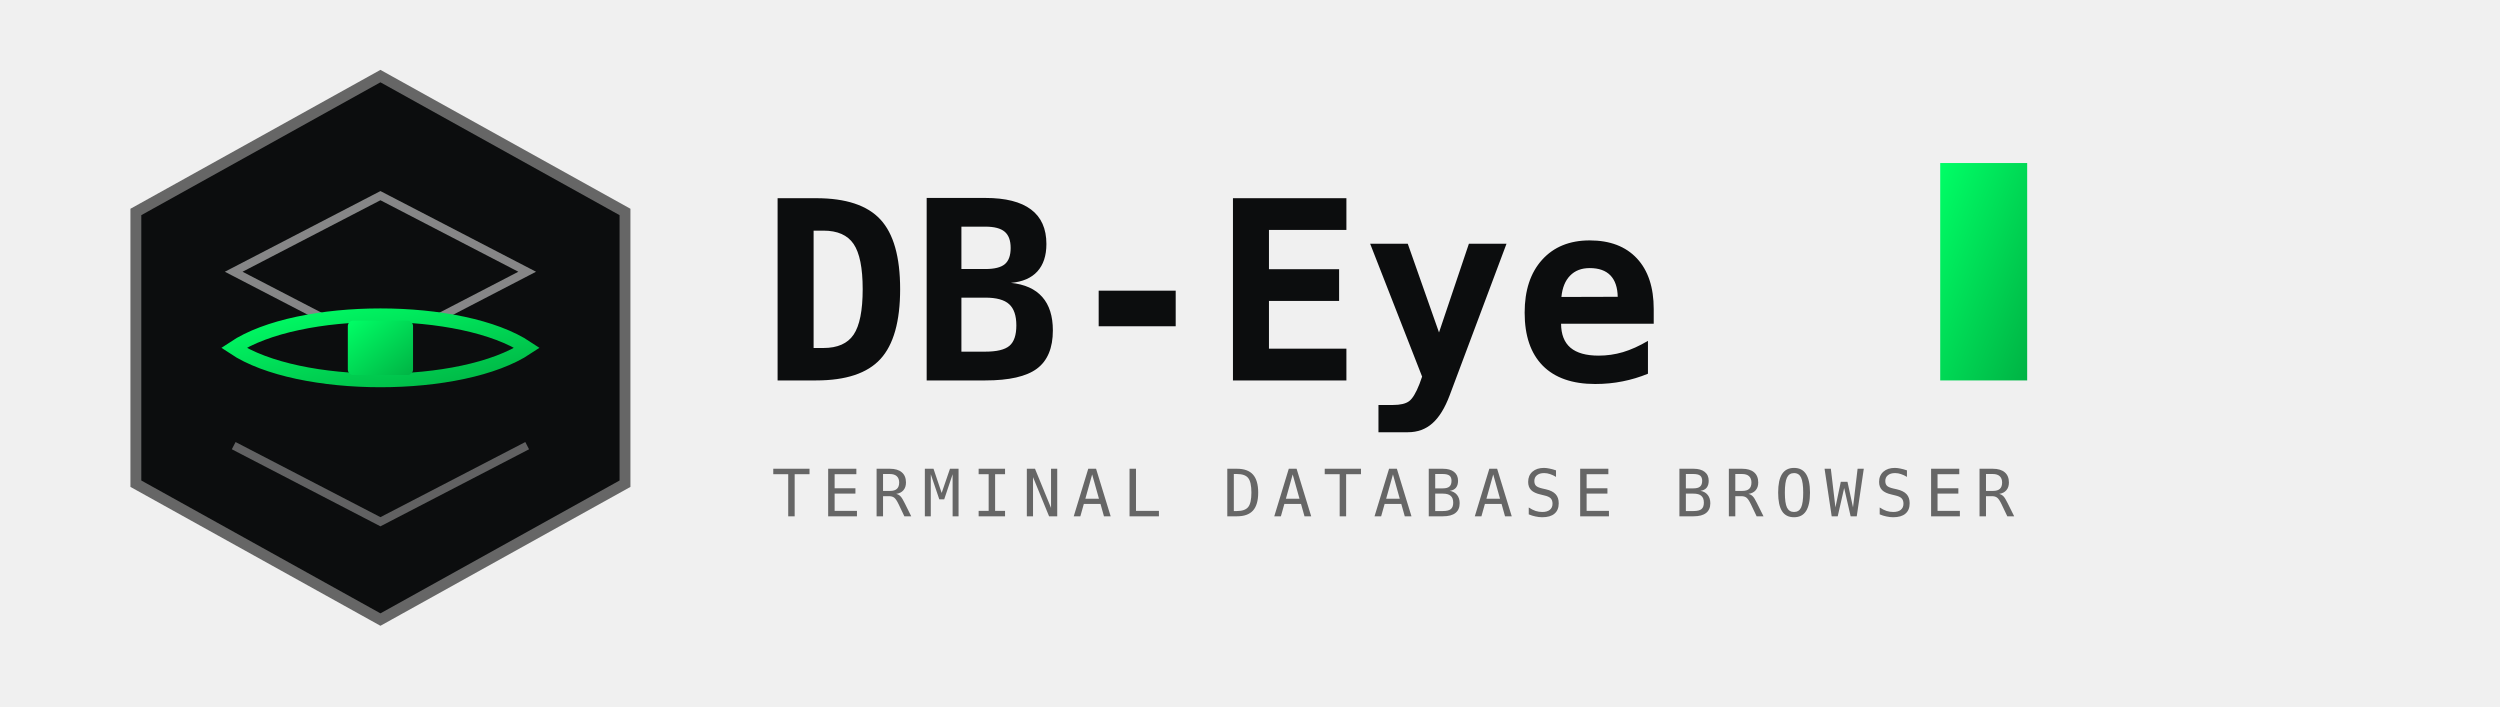
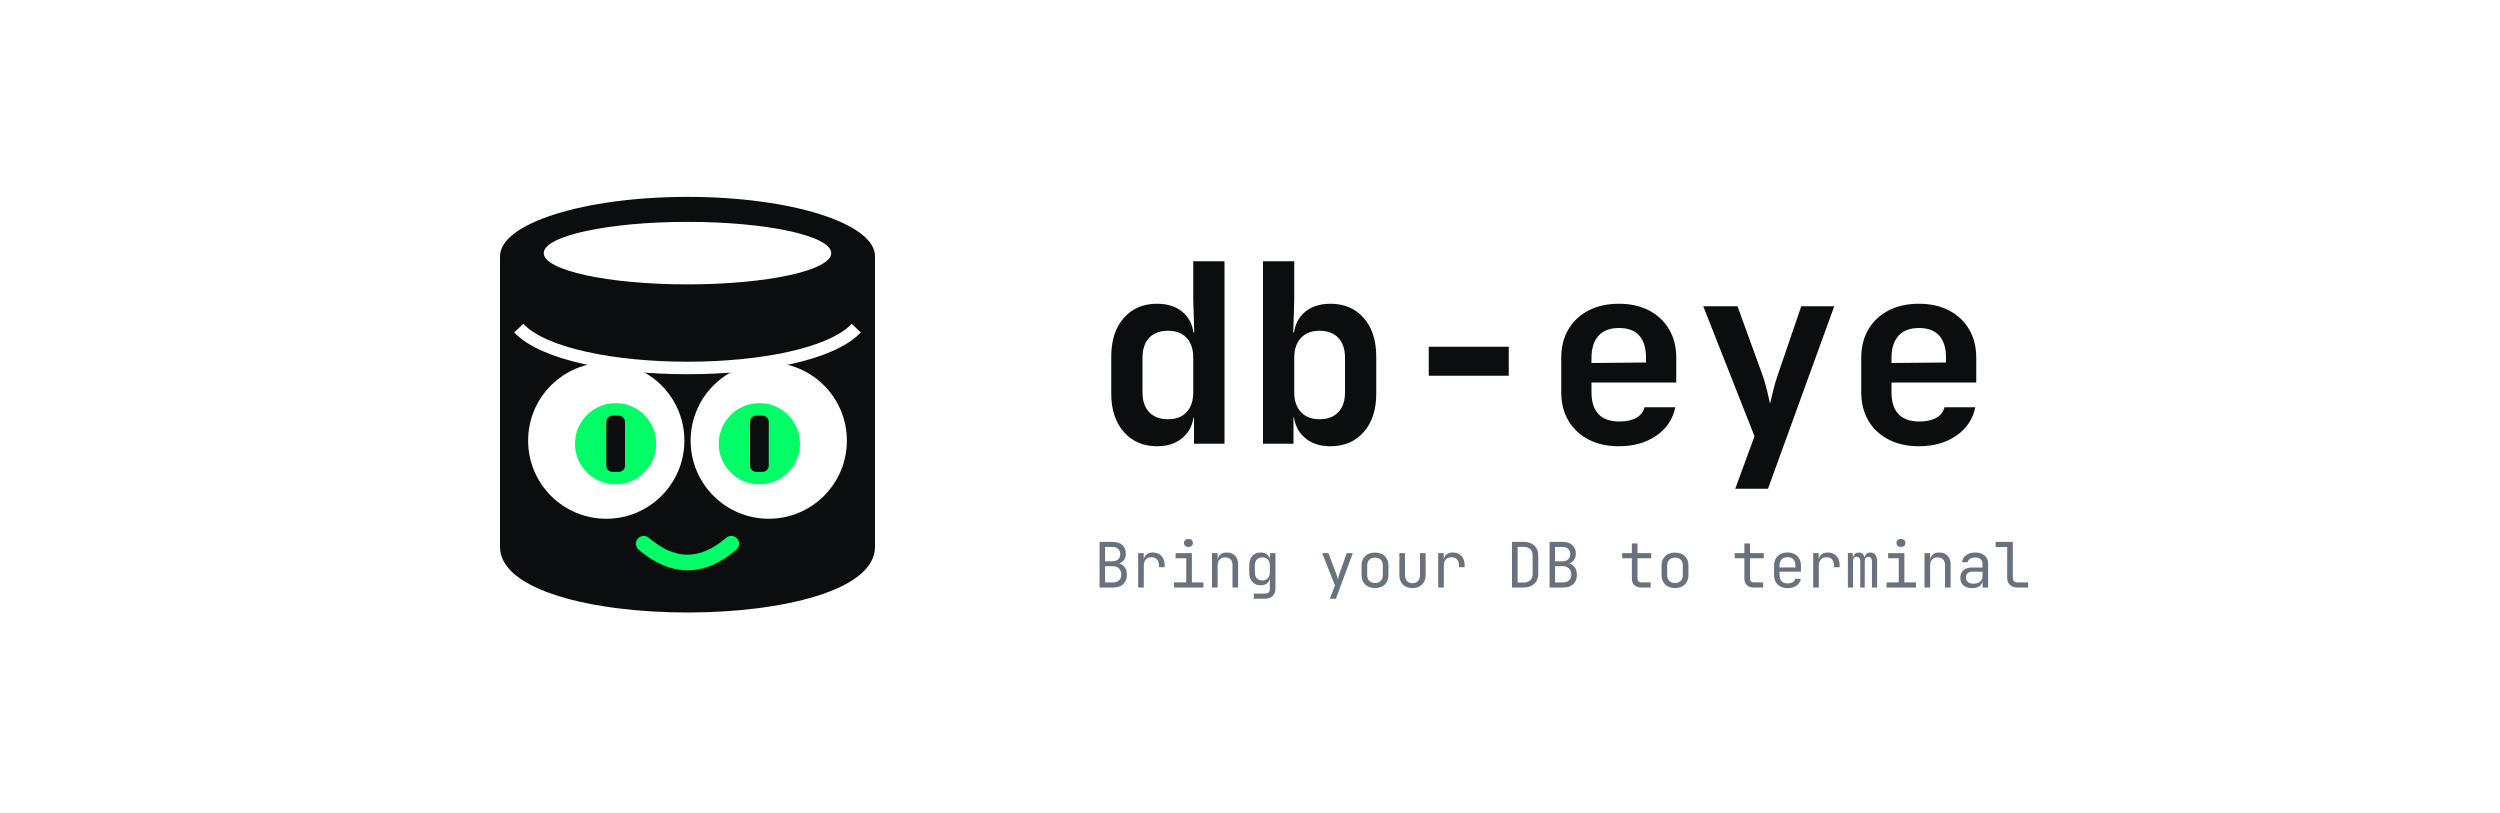
- <svg xmlns="http://www.w3.org/2000/svg" viewBox="0 0 460 130" width="460" height="130">
-   <defs>
-     <linearGradient id="green" x1="0%" y1="0%" x2="100%" y2="100%">
-       <stop offset="0%" stop-color="#00FF66" />
-       <stop offset="100%" stop-color="#00B344" />
-     </linearGradient>
-   </defs>
-   <g transform="translate(15, 10)">
-     <polygon points="55,4 100,29 100,79 55,104 10,79 10,29" fill="#0C0D0E" stroke="#666666" stroke-width="2" />
-     <path d="M 55 26 L 82 40 L 55 54 L 28 40 Z" fill="none" stroke="#FFFFFF" stroke-opacity="0.5" stroke-width="1.5" />
-     <path d="M 28 54 C 40 46 70 46 82 54 C 70 62 40 62 28 54 Z" fill="#0C0D0E" stroke="url(#green)" stroke-width="2.5" />
-     <rect x="49" y="49" width="12" height="10" rx="1" fill="url(#green)" />
-     <path d="M 28 72 L 55 86 L 82 72" fill="none" stroke="#FFFFFF" stroke-opacity="0.35" stroke-width="1.5" />
+ <svg xmlns="http://www.w3.org/2000/svg" width="800" height="260" viewBox="0 0 800 260" role="img" aria-labelledby="title desc">
+   <rect width="800" height="260" fill="white" />
+   <g transform="translate(140 50)">
+     <path d="M20 32V125C20 153 140 153 140 125V32Z" fill="#0C0D0E" />
+     <ellipse cx="80" cy="32" rx="60" ry="19" fill="#0C0D0E" />
+     <ellipse cx="80" cy="31" rx="46" ry="10" fill="white" />
+     <path d="M26 55C42 72 118 72 134 55" fill="none" stroke="white" stroke-width="4" />
+     <circle cx="54" cy="91" r="25" fill="white" />
+     <circle cx="106" cy="91" r="25" fill="white" />
+     <circle cx="57" cy="92" r="13" fill="#00FF66" />
+     <circle cx="103" cy="92" r="13" fill="#00FF66" />
+     <rect x="54" y="83" width="6" height="18" rx="2" fill="#0C0D0E" />
+     <rect x="100" y="83" width="6" height="18" rx="2" fill="#0C0D0E" />
+     <path d="M66 124Q80 136 94 124" fill="none" stroke="#00FF66" stroke-width="5" stroke-linecap="round" />
  </g>
-   <g transform="translate(140, 0)">
-     <text x="0" y="70" font-family="'JetBrains Mono', 'Fira Code', 'SF Mono', Consolas, monospace" font-weight="700" font-size="46" fill="#0C0D0E">DB-Eye</text>
-     <rect x="217" y="30" width="16" height="40" fill="url(#green)" />
-     <text x="2" y="95" font-family="'JetBrains Mono', 'Fira Code', 'SF Mono', Consolas, monospace" font-size="12" letter-spacing="2" fill="#666666">TERMINAL DATABASE BROWSER</text>
-   </g>
+   <path fill="#0C0D0E" d="M370.24 142.8Q363.68 142.8 359.64 138.24Q355.6 133.68 355.6 126.0V114.08Q355.6 106.32 359.6 101.76Q363.6 97.2 370.24 97.2Q375.68 97.2 378.88 100.24Q381.36 102.64 381.92 106.4H382.16L381.84 95.92V83.6H391.84V142.0H382.08V133.6H381.92Q381.36 137.36 378.88 139.68Q375.68 142.8 370.24 142.8ZM373.76 134.16Q377.6 134.16 379.72 131.88Q381.84 129.6 381.84 125.52V114.48Q381.84 110.4 379.72 108.12Q377.6 105.84 373.76 105.84Q369.92 105.84 367.76 108.08Q365.6 110.32 365.6 114.48V125.52Q365.6 129.68 367.76 131.92Q369.92 134.16 373.76 134.16ZM425.76 142.8Q420.32 142.8 417.12 139.68Q414.64 137.36 414.08 133.6H413.92V142.0H404.16V83.6H414.16V95.92L413.84 106.4H414.08Q414.64 102.64 417.12 100.24Q420.32 97.2 425.76 97.2Q432.4 97.2 436.4 101.76Q440.4 106.32 440.4 114.08V126.0Q440.4 133.68 436.4 138.24Q432.4 142.8 425.76 142.8ZM422.24 134.16Q426.08 134.16 428.24 131.92Q430.4 129.68 430.4 125.52V114.48Q430.4 110.32 428.24 108.08Q426.08 105.84 422.24 105.84Q418.48 105.84 416.32 108.12Q414.16 110.4 414.16 114.48V125.52Q414.16 129.6 416.32 131.88Q418.48 134.16 422.24 134.16ZM457.2 120.24V110.96H482.8V120.24ZM518.08 142.8Q512.48 142.8 508.32 140.64Q504.16 138.48 501.88 134.6Q499.6 130.72 499.6 125.52V114.48Q499.6 109.28 501.88 105.4Q504.16 101.52 508.32 99.36Q512.48 97.2 518.08 97.2Q523.6 97.2 527.72 99.36Q531.84 101.52 534.12 105.4Q536.4 109.28 536.4 114.48V122.4H509.28V125.52Q509.28 130.16 511.52 132.52Q513.76 134.88 518.16 134.88Q521.52 134.88 523.6 133.72Q525.68 132.56 526.24 130.32H536.08Q534.96 136.0 530.04 139.4Q525.12 142.8 518.08 142.8ZM526.72 116.0V114.4Q526.72 109.84 524.56 107.4Q522.4 104.96 518.08 104.96Q513.76 104.96 511.52 107.44Q509.28 109.92 509.28 114.48V116.16ZM555.28 156.4 561.44 139.6 545.04 98.0H556.0L564.16 120.48Q564.8 122.32 565.44 124.92Q566.08 127.52 566.4 129.2Q566.8 127.52 567.44 124.92Q568.08 122.32 568.72 120.48L576.4 98.0H586.96L565.76 156.4ZM614.08 142.8Q608.48 142.8 604.32 140.64Q600.16 138.48 597.88 134.6Q595.6 130.72 595.6 125.52V114.48Q595.6 109.28 597.88 105.4Q600.16 101.52 604.32 99.36Q608.48 97.2 614.08 97.2Q619.6 97.2 623.72 99.36Q627.84 101.52 630.12 105.4Q632.4 109.28 632.4 114.48V122.4H605.28V125.52Q605.28 130.16 607.52 132.52Q609.76 134.88 614.16 134.88Q617.52 134.88 619.6 133.72Q621.68 132.56 622.24 130.32H632.08Q630.96 136.0 626.04 139.4Q621.12 142.8 614.08 142.8ZM622.72 116.0V114.4Q622.72 109.84 620.56 107.4Q618.4 104.96 614.08 104.96Q609.76 104.96 607.52 107.44Q605.28 109.92 605.28 114.48V116.16Z" />
+   <path fill="#68717C" d="M351.86 188.0V173.4H356.0Q358.0 173.4 359.13 174.4Q360.26 175.4 360.26 177.18Q360.26 178.18 359.84 178.92Q359.42 179.66 358.66 180.06Q358.38 180.2 358.08 180.28Q358.46 180.4 358.82 180.58Q359.66 181.04 360.13 181.9Q360.6 182.76 360.6 183.94Q360.6 185.18 360.08 186.1Q359.56 187.02 358.6 187.51Q357.64 188.0 356.3 188.0ZM353.62 186.38H356.1Q357.36 186.38 358.09 185.71Q358.82 185.04 358.82 183.88Q358.82 182.68 358.09 181.93Q357.36 181.18 356.1 181.18H353.62ZM353.62 179.62H355.98Q357.14 179.62 357.81 179.0Q358.48 178.38 358.48 177.32Q358.48 176.26 357.82 175.64Q357.16 175.02 356.0 175.02H353.62ZM364.22 188.0V177.0H365.98V178.96Q366.18 178.2 366.6 177.7Q367.36 176.8 368.88 176.8Q370.62 176.8 371.65 177.89Q372.68 178.98 372.68 180.84V181.5H370.88V181.0Q370.88 179.7 370.25 179.01Q369.62 178.32 368.46 178.32Q367.32 178.32 366.67 179.02Q366.02 179.72 366.02 181.0V188.0ZM375.7 188.0V186.36H379.6V178.64H376.2V177.0H381.4V186.36H385.1V188.0ZM380.3 175.02Q379.64 175.02 379.26 174.68Q378.88 174.34 378.88 173.76Q378.88 173.16 379.26 172.81Q379.64 172.46 380.3 172.46Q380.96 172.46 381.34 172.81Q381.72 173.16 381.72 173.76Q381.72 174.34 381.34 174.68Q380.96 175.02 380.3 175.02ZM387.84 188.0V177.0H389.64V179.1H389.66Q389.78 178.1 390.42 177.5Q391.2 176.8 392.58 176.8Q394.24 176.8 395.22 177.82Q396.2 178.84 396.2 180.6V188.0H394.4V180.8Q394.4 179.62 393.77 178.99Q393.14 178.36 392.06 178.36Q390.94 178.36 390.29 179.04Q389.64 179.72 389.64 181.0V188.0ZM401.22 191.6V189.96H404.72Q405.56 189.96 405.95 189.58Q406.34 189.2 406.34 188.4V187.0L406.38 185.0H406.34Q406.26 185.98 405.56 186.6Q404.76 187.3 403.42 187.3Q401.72 187.3 400.74 186.19Q399.76 185.08 399.76 183.2V180.88Q399.76 179.0 400.74 177.9Q401.72 176.8 403.42 176.8Q404.76 176.8 405.56 177.5Q406.26 178.12 406.34 179.1H406.36V177.0H408.14V188.4Q408.14 189.88 407.23 190.74Q406.32 191.6 404.7 191.6ZM403.96 185.74Q405.08 185.74 405.72 185.04Q406.36 184.34 406.36 183.1V181.0Q406.36 179.76 405.72 179.06Q405.08 178.36 403.96 178.36Q402.82 178.36 402.19 179.04Q401.56 179.72 401.56 181.0V183.1Q401.56 184.38 402.19 185.06Q402.82 185.74 403.96 185.74ZM425.56 191.6 427.18 187.32 423.1 177.0H425.1L427.66 183.8Q427.8 184.14 427.92 184.61Q428.04 185.08 428.12 185.4Q428.2 185.08 428.32 184.61Q428.44 184.14 428.56 183.8L430.96 177.0H432.9L427.48 191.6ZM440.0 188.16Q438.68 188.16 437.72 187.66Q436.76 187.16 436.23 186.21Q435.7 185.26 435.7 183.96V181.04Q435.7 179.72 436.23 178.78Q436.76 177.84 437.72 177.34Q438.68 176.84 440.0 176.84Q441.32 176.84 442.28 177.34Q443.24 177.84 443.77 178.78Q444.3 179.72 444.3 181.02V183.96Q444.3 185.26 443.77 186.21Q443.24 187.16 442.28 187.66Q441.32 188.16 440.0 188.16ZM440.0 186.56Q441.18 186.56 441.84 185.9Q442.5 185.24 442.5 183.96V181.04Q442.5 179.76 441.84 179.1Q441.18 178.44 440.0 178.44Q438.84 178.44 438.17 179.1Q437.5 179.76 437.5 181.04V183.96Q437.5 185.24 438.17 185.9Q438.84 186.56 440.0 186.56ZM451.98 188.2Q450.08 188.2 448.94 187.07Q447.8 185.94 447.8 184.0V177.0H449.6V184.0Q449.6 185.24 450.24 185.93Q450.88 186.62 451.98 186.62Q453.1 186.62 453.75 185.93Q454.4 185.24 454.4 184.0V177.0H456.2V184.0Q456.2 185.94 455.04 187.07Q453.88 188.2 451.98 188.2ZM460.22 188.0V177.0H461.98V178.96Q462.18 178.2 462.6 177.7Q463.36 176.8 464.88 176.8Q466.62 176.8 467.65 177.89Q468.68 178.98 468.68 180.84V181.5H466.88V181.0Q466.88 179.7 466.25 179.01Q465.62 178.32 464.46 178.32Q463.32 178.32 462.67 179.02Q462.02 179.72 462.02 181.0V188.0ZM483.84 188.0V173.4H487.62Q489.04 173.4 490.07 173.94Q491.1 174.48 491.67 175.46Q492.24 176.44 492.24 177.78V183.6Q492.24 184.94 491.67 185.93Q491.1 186.92 490.07 187.46Q489.04 188.0 487.62 188.0ZM485.64 186.4H487.62Q488.94 186.4 489.69 185.66Q490.44 184.92 490.44 183.6V177.78Q490.44 176.48 489.69 175.74Q488.94 175.0 487.62 175.0H485.64ZM495.86 188.0V173.4H500.0Q502.0 173.4 503.13 174.4Q504.26 175.4 504.26 177.18Q504.26 178.18 503.84 178.92Q503.42 179.66 502.66 180.06Q502.38 180.2 502.08 180.28Q502.46 180.4 502.82 180.58Q503.66 181.04 504.13 181.9Q504.6 182.76 504.6 183.94Q504.6 185.18 504.08 186.1Q503.56 187.02 502.6 187.51Q501.64 188.0 500.3 188.0ZM497.62 186.38H500.1Q501.36 186.38 502.09 185.71Q502.82 185.04 502.82 183.88Q502.82 182.68 502.09 181.93Q501.36 181.18 500.1 181.18H497.62ZM497.62 179.62H499.98Q501.14 179.62 501.81 179.0Q502.48 178.38 502.48 177.32Q502.48 176.26 501.82 175.64Q501.16 175.02 500.0 175.02H497.62ZM525.2 188.0Q523.78 188.0 522.99 187.24Q522.2 186.48 522.2 185.1V178.64H519.1V177.0H522.2V173.9H524.0V177.0H528.4V178.64H524.0V185.1Q524.0 186.36 525.2 186.36H528.2V188.0ZM536.0 188.16Q534.68 188.16 533.72 187.66Q532.76 187.16 532.23 186.21Q531.7 185.26 531.7 183.96V181.04Q531.7 179.72 532.23 178.78Q532.76 177.84 533.72 177.34Q534.68 176.84 536.0 176.84Q537.32 176.84 538.28 177.34Q539.24 177.84 539.77 178.78Q540.3 179.72 540.3 181.02V183.96Q540.3 185.26 539.77 186.21Q539.24 187.16 538.28 187.66Q537.32 188.16 536.0 188.16ZM536.0 186.56Q537.18 186.56 537.84 185.9Q538.5 185.24 538.5 183.96V181.04Q538.5 179.76 537.84 179.1Q537.18 178.44 536.0 178.44Q534.84 178.44 534.17 179.1Q533.5 179.76 533.5 181.04V183.96Q533.5 185.24 534.17 185.9Q534.84 186.56 536.0 186.56ZM561.2 188.0Q559.78 188.0 558.99 187.24Q558.2 186.48 558.2 185.1V178.64H555.1V177.0H558.2V173.9H560.0V177.0H564.4V178.64H560.0V185.1Q560.0 186.36 561.2 186.36H564.2V188.0ZM572.0 188.2Q570.7 188.2 569.73 187.68Q568.76 187.16 568.23 186.21Q567.7 185.26 567.7 184.0V181.0Q567.7 179.72 568.23 178.78Q568.76 177.84 569.73 177.32Q570.7 176.8 572.0 176.8Q573.3 176.8 574.27 177.32Q575.24 177.84 575.77 178.78Q576.3 179.72 576.3 181.0V182.94H569.46V184.0Q569.46 185.3 570.12 185.99Q570.78 186.68 572.0 186.68Q573.04 186.68 573.68 186.31Q574.32 185.94 574.46 185.2H576.26Q576.08 186.58 574.91 187.39Q573.74 188.2 572.0 188.2ZM574.54 181.58V181.0Q574.54 179.7 573.89 179.0Q573.24 178.3 572.0 178.3Q570.78 178.3 570.12 179.0Q569.46 179.7 569.46 181.0V181.58ZM580.22 188.0V177.0H581.98V178.96Q582.18 178.2 582.6 177.7Q583.36 176.8 584.88 176.8Q586.62 176.8 587.65 177.89Q588.68 178.98 588.68 180.84V181.5H586.88V181.0Q586.88 179.7 586.25 179.01Q585.62 178.32 584.46 178.32Q583.32 178.32 582.67 179.02Q582.02 179.72 582.02 181.0V188.0ZM591.32 188.0V177.0H592.9V178.32H593.02Q593.12 177.74 593.48 177.34Q593.96 176.8 594.8 176.8Q595.72 176.8 596.22 177.48Q596.48 177.82 596.6 178.32H596.68Q596.78 177.74 597.16 177.34Q597.66 176.8 598.5 176.8Q599.54 176.8 600.11 177.58Q600.68 178.36 600.68 179.64V188.0H599.02V179.62Q599.02 178.94 598.73 178.56Q598.44 178.18 597.88 178.18Q597.34 178.18 597.03 178.55Q596.72 178.92 596.72 179.6V188.0H595.28V179.62Q595.28 178.92 594.97 178.55Q594.66 178.18 594.1 178.18Q593.54 178.18 593.26 178.55Q592.98 178.92 592.98 179.6V188.0ZM603.7 188.0V186.36H607.6V178.64H604.2V177.0H609.4V186.36H613.1V188.0ZM608.3 175.02Q607.64 175.02 607.26 174.68Q606.88 174.34 606.88 173.76Q606.88 173.16 607.26 172.81Q607.64 172.46 608.3 172.46Q608.96 172.46 609.34 172.81Q609.72 173.16 609.72 173.76Q609.72 174.34 609.34 174.68Q608.96 175.02 608.3 175.02ZM615.84 188.0V177.0H617.64V179.1H617.66Q617.78 178.1 618.42 177.5Q619.2 176.8 620.58 176.8Q622.24 176.8 623.22 177.82Q624.2 178.84 624.2 180.6V188.0H622.4V180.8Q622.4 179.62 621.77 178.99Q621.14 178.36 620.06 178.36Q618.94 178.36 618.29 179.04Q617.64 179.72 617.64 181.0V188.0ZM631.04 188.2Q629.3 188.2 628.3 187.31Q627.3 186.42 627.3 184.9Q627.3 183.36 628.3 182.48Q629.3 181.6 631.0 181.6H634.4V180.5Q634.4 179.48 633.79 178.93Q633.18 178.38 632.06 178.38Q631.08 178.38 630.42 178.79Q629.76 179.2 629.66 179.9H627.86Q628.04 178.48 629.2 177.64Q630.36 176.8 632.1 176.8Q634.0 176.8 635.1 177.78Q636.2 178.76 636.2 180.44V188.0H634.44V185.9H634.42Q634.32 186.88 633.52 187.5Q632.58 188.2 631.04 188.2ZM631.48 186.78Q632.76 186.78 633.58 186.14Q634.4 185.5 634.4 184.5V182.94H631.04Q630.14 182.94 629.62 183.44Q629.1 183.94 629.1 184.8Q629.1 185.72 629.73 186.25Q630.36 186.78 631.48 186.78ZM645.5 188.0Q644.54 188.0 643.82 187.62Q643.1 187.24 642.7 186.54Q642.3 185.84 642.3 184.9V175.04H638.6V173.4H644.1V184.9Q644.1 185.58 644.48 185.97Q644.86 186.36 645.5 186.36H649.0V188.0Z" />
</svg>
